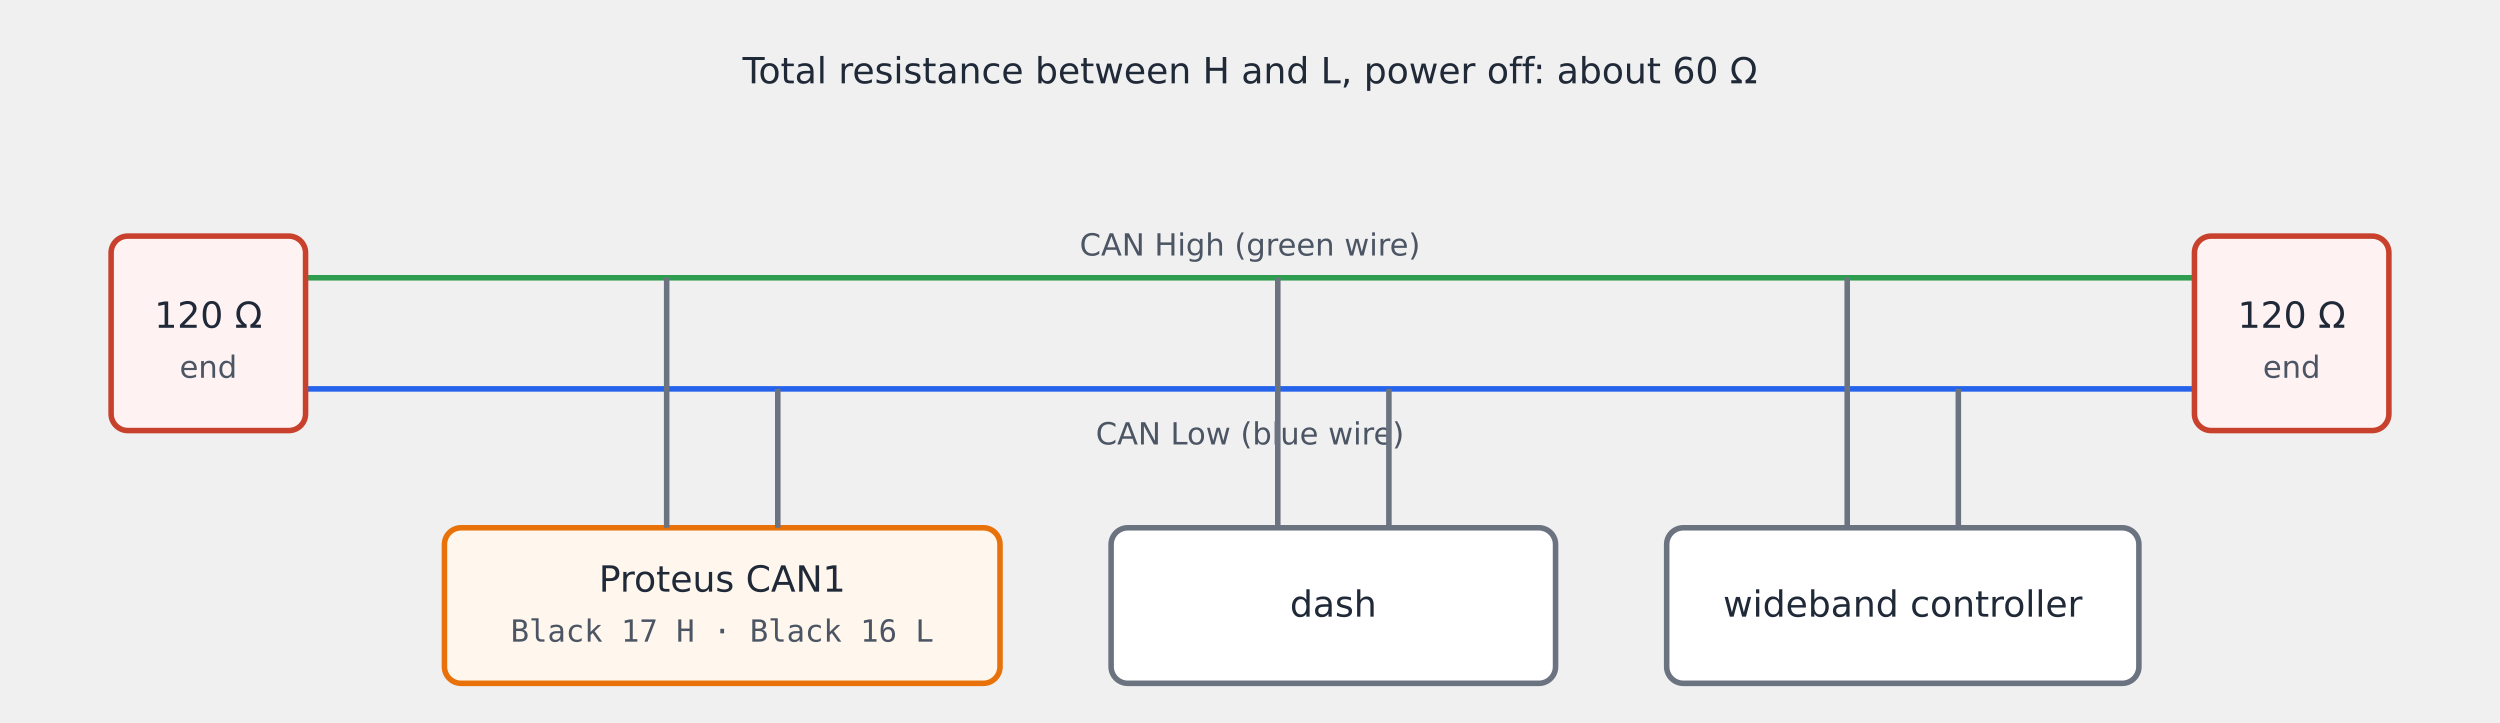
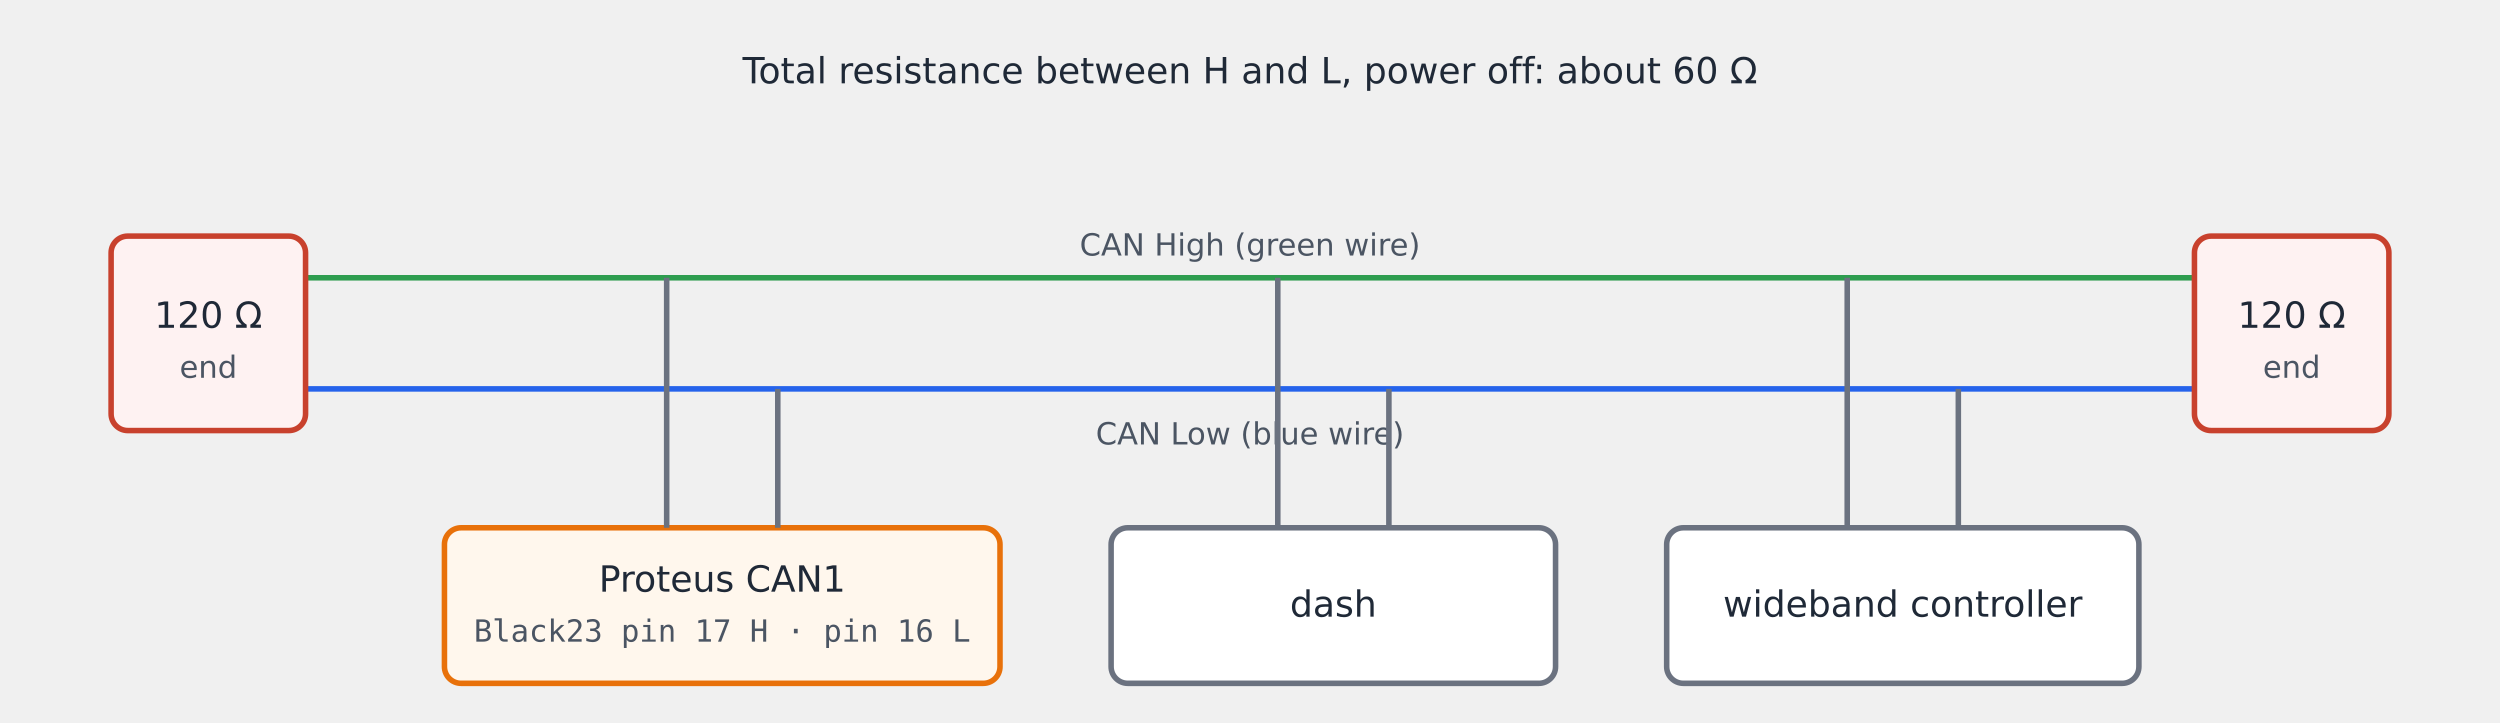
<svg xmlns="http://www.w3.org/2000/svg" viewBox="0 0 900 260" role="img" aria-labelledby="t d">
  <style>
    text { font-family: "DejaVu Sans", Arial, sans-serif; font-size: 13px; fill: #1f2937; }
    .small { font-size: 11px; fill: #4b5563; }
    .mono { font-family: "DejaVu Sans Mono", monospace; font-size: 11px; fill: #4b5563; }
    .box { fill: #ffffff; stroke: #6b7280; stroke-width: 2; }
    .ask { fill: #eff6ff; stroke: #2563eb; stroke-width: 2; }
    .drive { fill: #fff7ed; stroke: #e8710a; stroke-width: 2; }
    .loop { fill: #f0fdf4; stroke: #2e9d4f; stroke-width: 2; }
    .safe { fill: #fef2f2; stroke: #c8412d; stroke-width: 2; }
    .wire { stroke: #6b7280; stroke-width: 2; fill: none; }
    .wire-ask { stroke: #2563eb; stroke-width: 2; fill: none; }
    .wire-drive { stroke: #e8710a; stroke-width: 2; fill: none; }
    .wire-loop { stroke: #2e9d4f; stroke-width: 2; fill: none; }
    .wire-safe { stroke: #c8412d; stroke-width: 2; fill: none; stroke-dasharray: 6 4; }
    .arrow { fill: #6b7280; }
    @media (prefers-color-scheme: dark) {
      text { fill: #e5e7eb; } .small, .mono { fill: #9ca3af; }
      .box { fill: #1f2937; stroke: #9ca3af; } .ask { fill: #172554; } .drive { fill: #431407; }
      .loop { fill: #052e16; } .safe { fill: #450a0a; } .wire { stroke: #9ca3af; } .arrow { fill: #9ca3af; }
    }
  </style>
  <path class="wire-loop" d="M110,100 H790" />
  <text x="450" y="92" text-anchor="middle" class="small">CAN High (green wire)</text>
  <path class="wire-ask" d="M110,140 H790" />
  <text x="450" y="160" text-anchor="middle" class="small">CAN Low (blue wire)</text>
  <rect class="safe" x="40" y="85" width="70" height="70" rx="6" />
  <text x="75" y="118" text-anchor="middle">120 Ω</text>
  <text x="75" y="136" text-anchor="middle" class="small">end</text>
  <rect class="safe" x="790" y="85" width="70" height="70" rx="6" />
  <text x="825" y="118" text-anchor="middle">120 Ω</text>
  <text x="825" y="136" text-anchor="middle" class="small">end</text>
  <rect class="drive" x="160" y="190" width="200" height="56" rx="6" />
  <text x="260" y="213" text-anchor="middle">Proteus CAN1</text>
-   <text x="260" y="231" text-anchor="middle" class="mono">Black 17 H · Black 16 L</text>
+   <text x="260" y="231" text-anchor="middle" class="mono">Black23 pin 17 H · pin 16 L</text>
  <rect class="box" x="400" y="190" width="160" height="56" rx="6" />
  <text x="480" y="222" text-anchor="middle">dash</text>
  <rect class="box" x="600" y="190" width="170" height="56" rx="6" />
  <text x="685" y="222" text-anchor="middle">wideband controller</text>
  <path class="wire" d="M240,100 V190 M280,140 V190 M460,100 V190 M500,140 V190 M665,100 V190 M705,140 V190" />
  <text x="450" y="30" text-anchor="middle">Total resistance between H and L, power off: about 60 Ω</text>
</svg>
